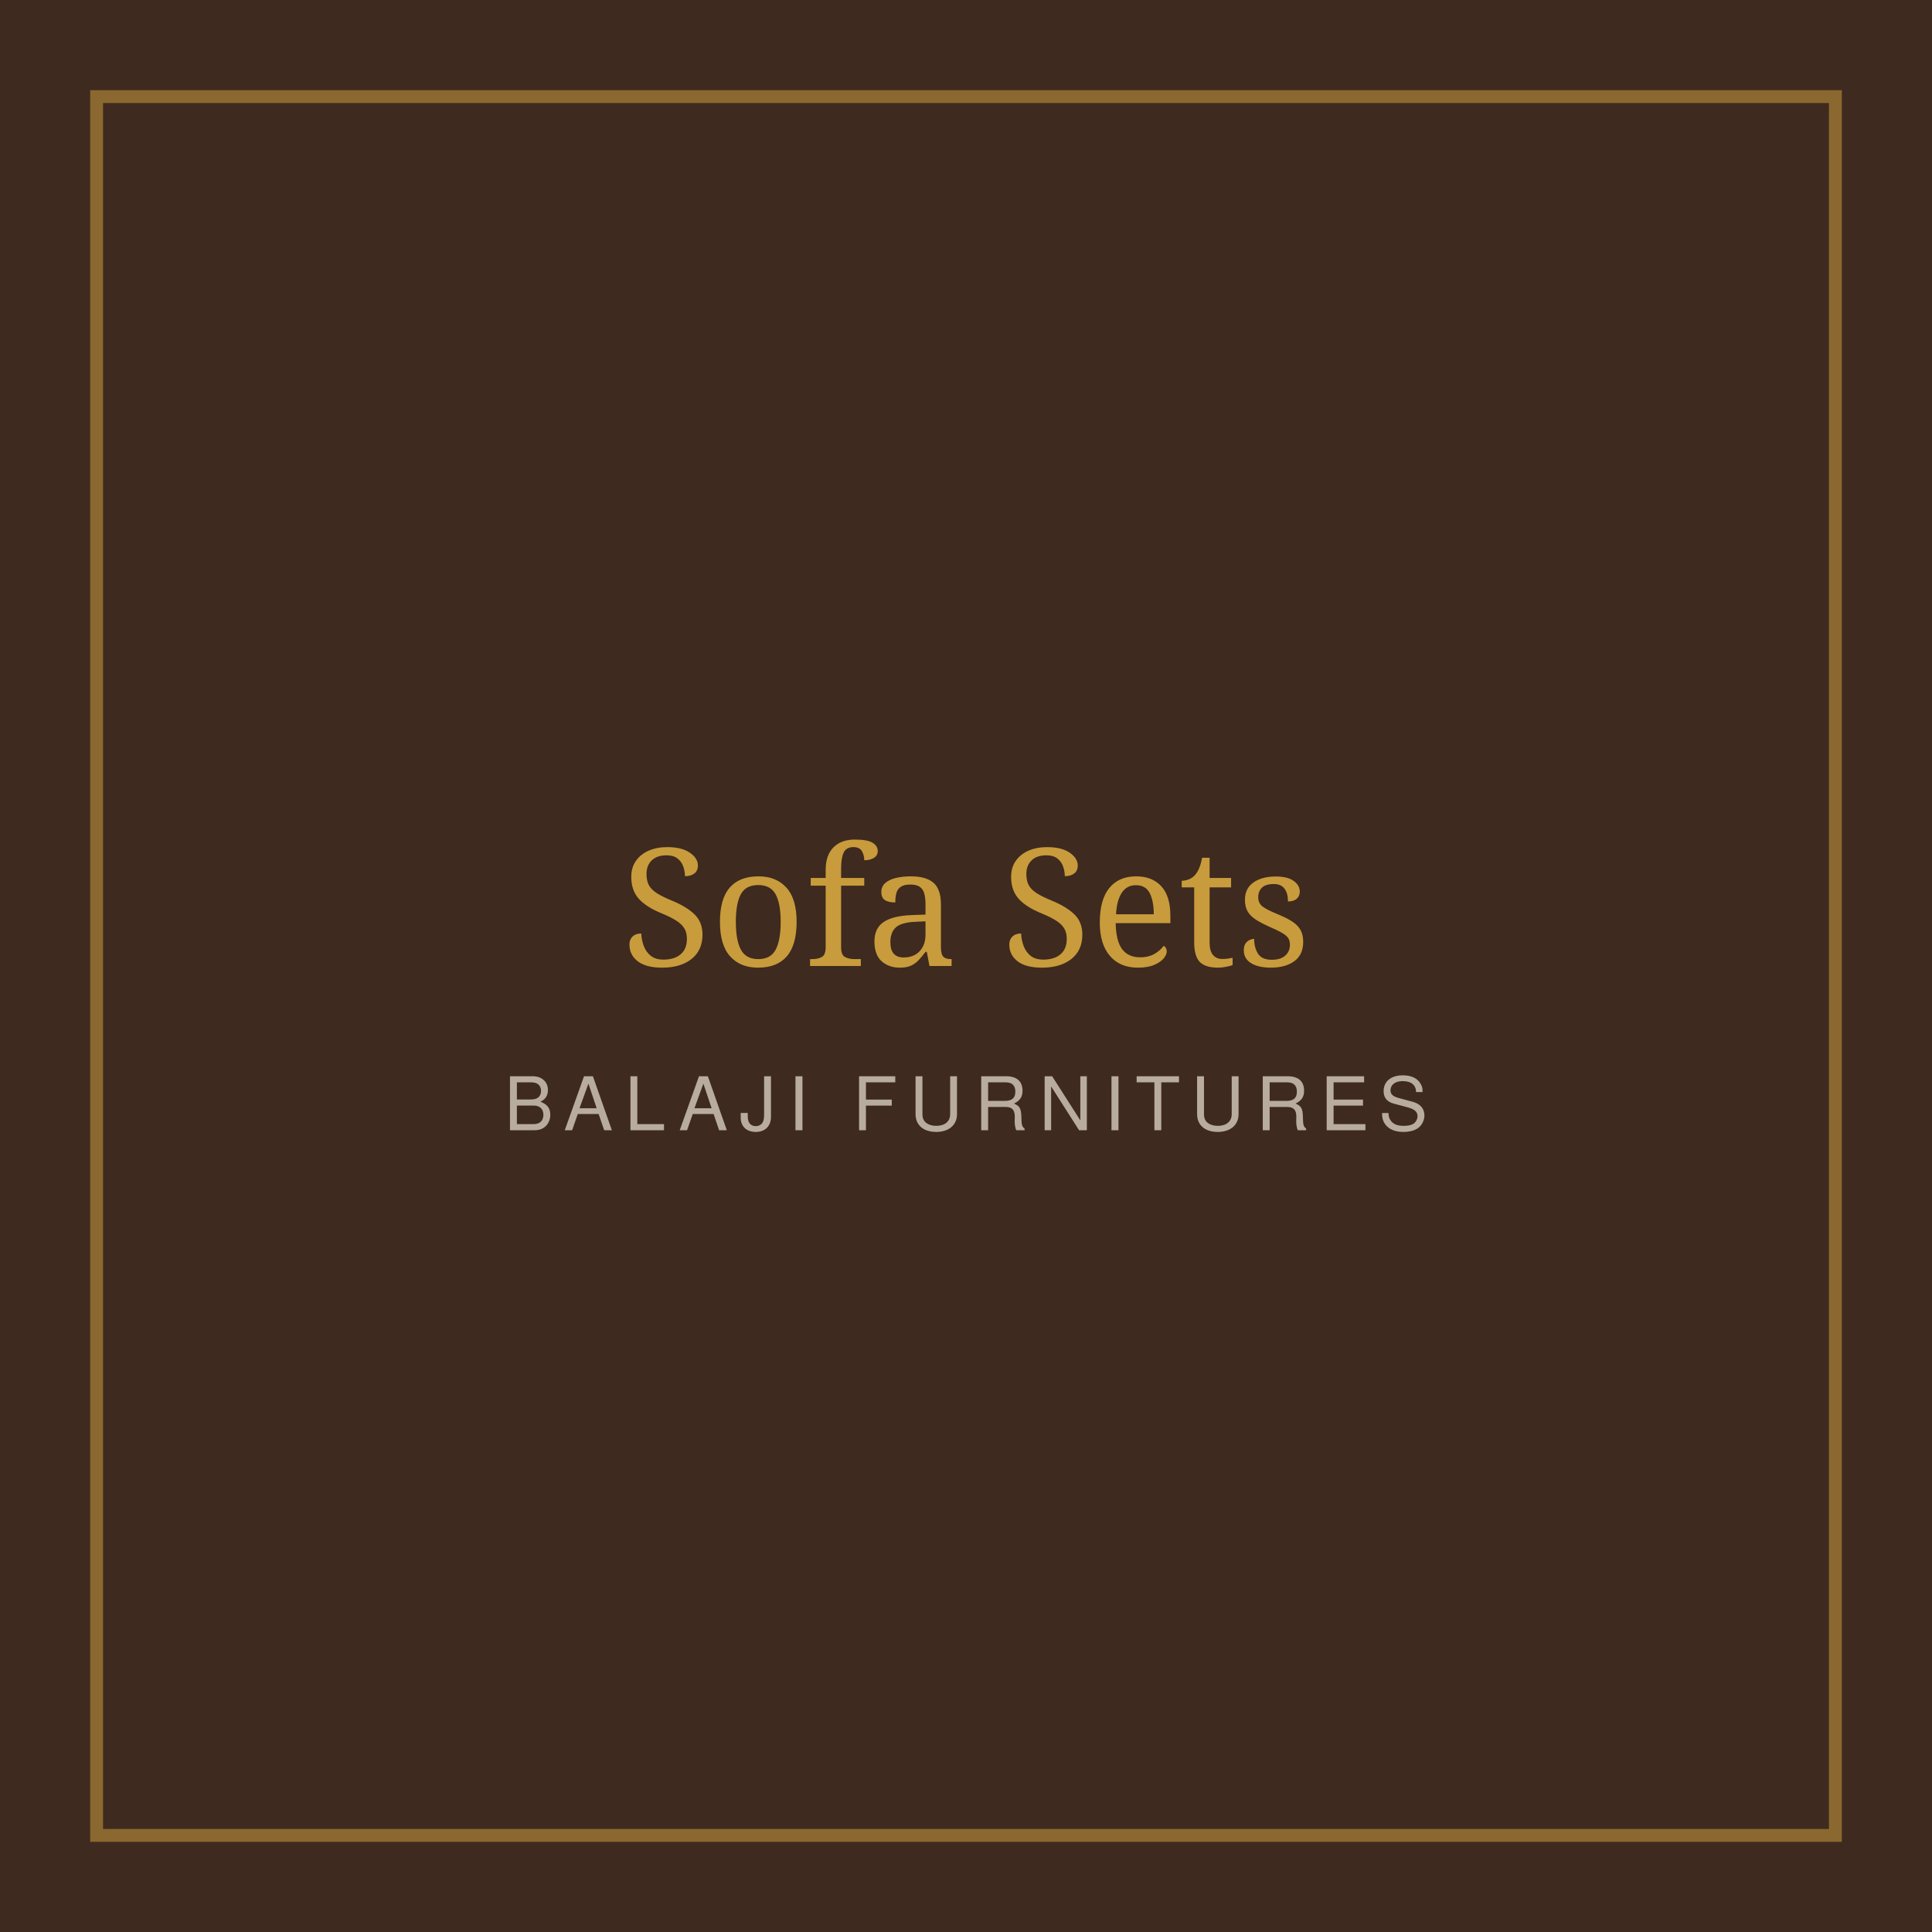
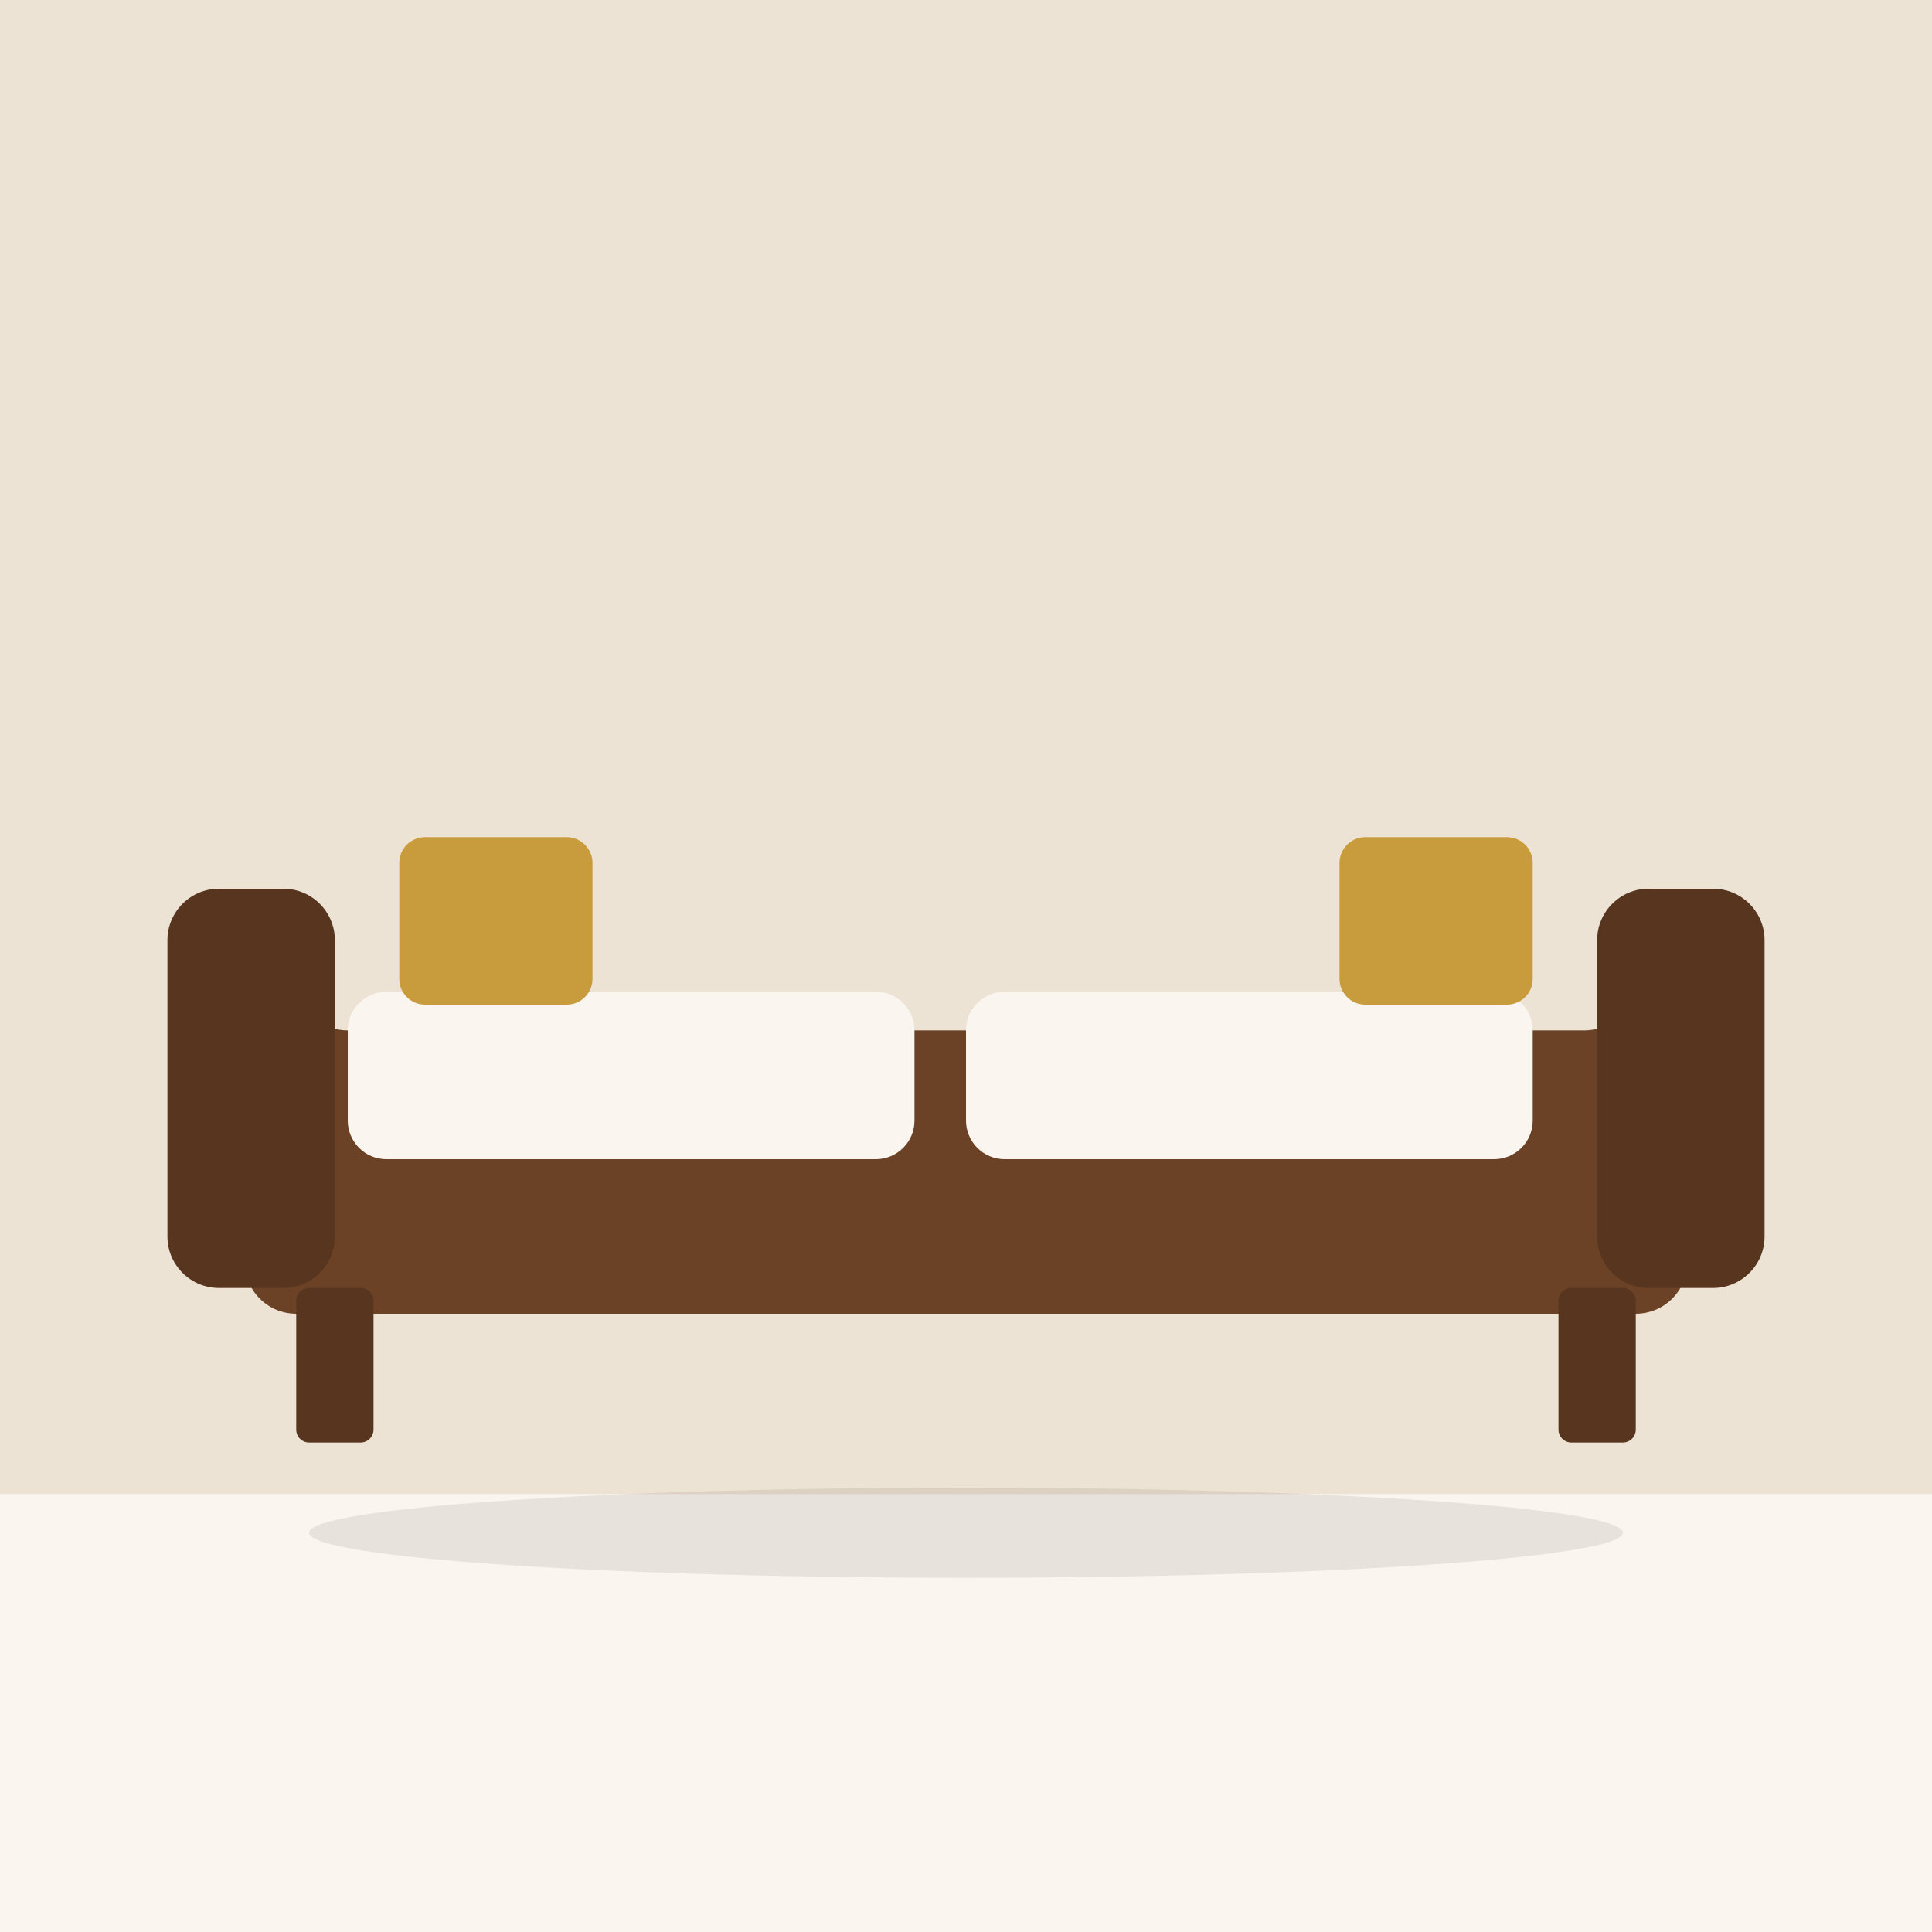
- <svg xmlns="http://www.w3.org/2000/svg" width="600" height="600" viewBox="0 0 600 600" role="img" aria-label="Sofa Sets placeholder">
-   <rect width="600" height="600" fill="#3E2A1E" />
-   <rect x="30" y="30" width="540" height="540" fill="none" stroke="#C89B3C" stroke-width="4" opacity="0.55" />
-   <text x="50%" y="300" text-anchor="middle" font-family="Georgia, 'Playfair Display', serif" font-size="51" fill="#C89B3C">Sofa Sets</text>
-   <text x="50%" y="351" text-anchor="middle" font-family="Helvetica, Arial, sans-serif" font-size="23" fill="#EDE3D4" opacity="0.7" letter-spacing="3.6">BALAJI FURNITURES</text>
+ <svg xmlns="http://www.w3.org/2000/svg" width="600" height="600" viewBox="0 0 300 300" role="img" aria-label="Sofa sets">
+   <rect width="300" height="300" fill="#EDE3D4" />
+   <rect x="0" y="232" width="300" height="68" rx="0" fill="#FAF6EF" />
+   <ellipse cx="150" cy="238" rx="102" ry="7" fill="#3E2A1E" opacity="0.10" />
+   <g transform="translate(-50,0)">
+     <rect x="88" y="150" width="224" height="54" rx="8" fill="#6B4226" />
+     <rect x="96" y="126" width="208" height="34" rx="8" fill="#EDE3D4" />
+     <rect x="104" y="154" width="88" height="26" rx="6" fill="#FAF6EF" />
+     <rect x="200" y="154" width="88" height="26" rx="6" fill="#FAF6EF" />
+     <rect x="76" y="138" width="26" height="62" rx="8" fill="#57351E" />
+     <rect x="298" y="138" width="26" height="62" rx="8" fill="#57351E" />
+     <rect x="112" y="130" width="30" height="26" rx="4" fill="#C89B3C" />
+     <rect x="258" y="130" width="30" height="26" rx="4" fill="#C89B3C" />
+     <rect x="96" y="200" width="12" height="24" rx="2" fill="#57351E" />
+     <rect x="292" y="200" width="12" height="24" rx="2" fill="#57351E" />
+   </g>
</svg>
